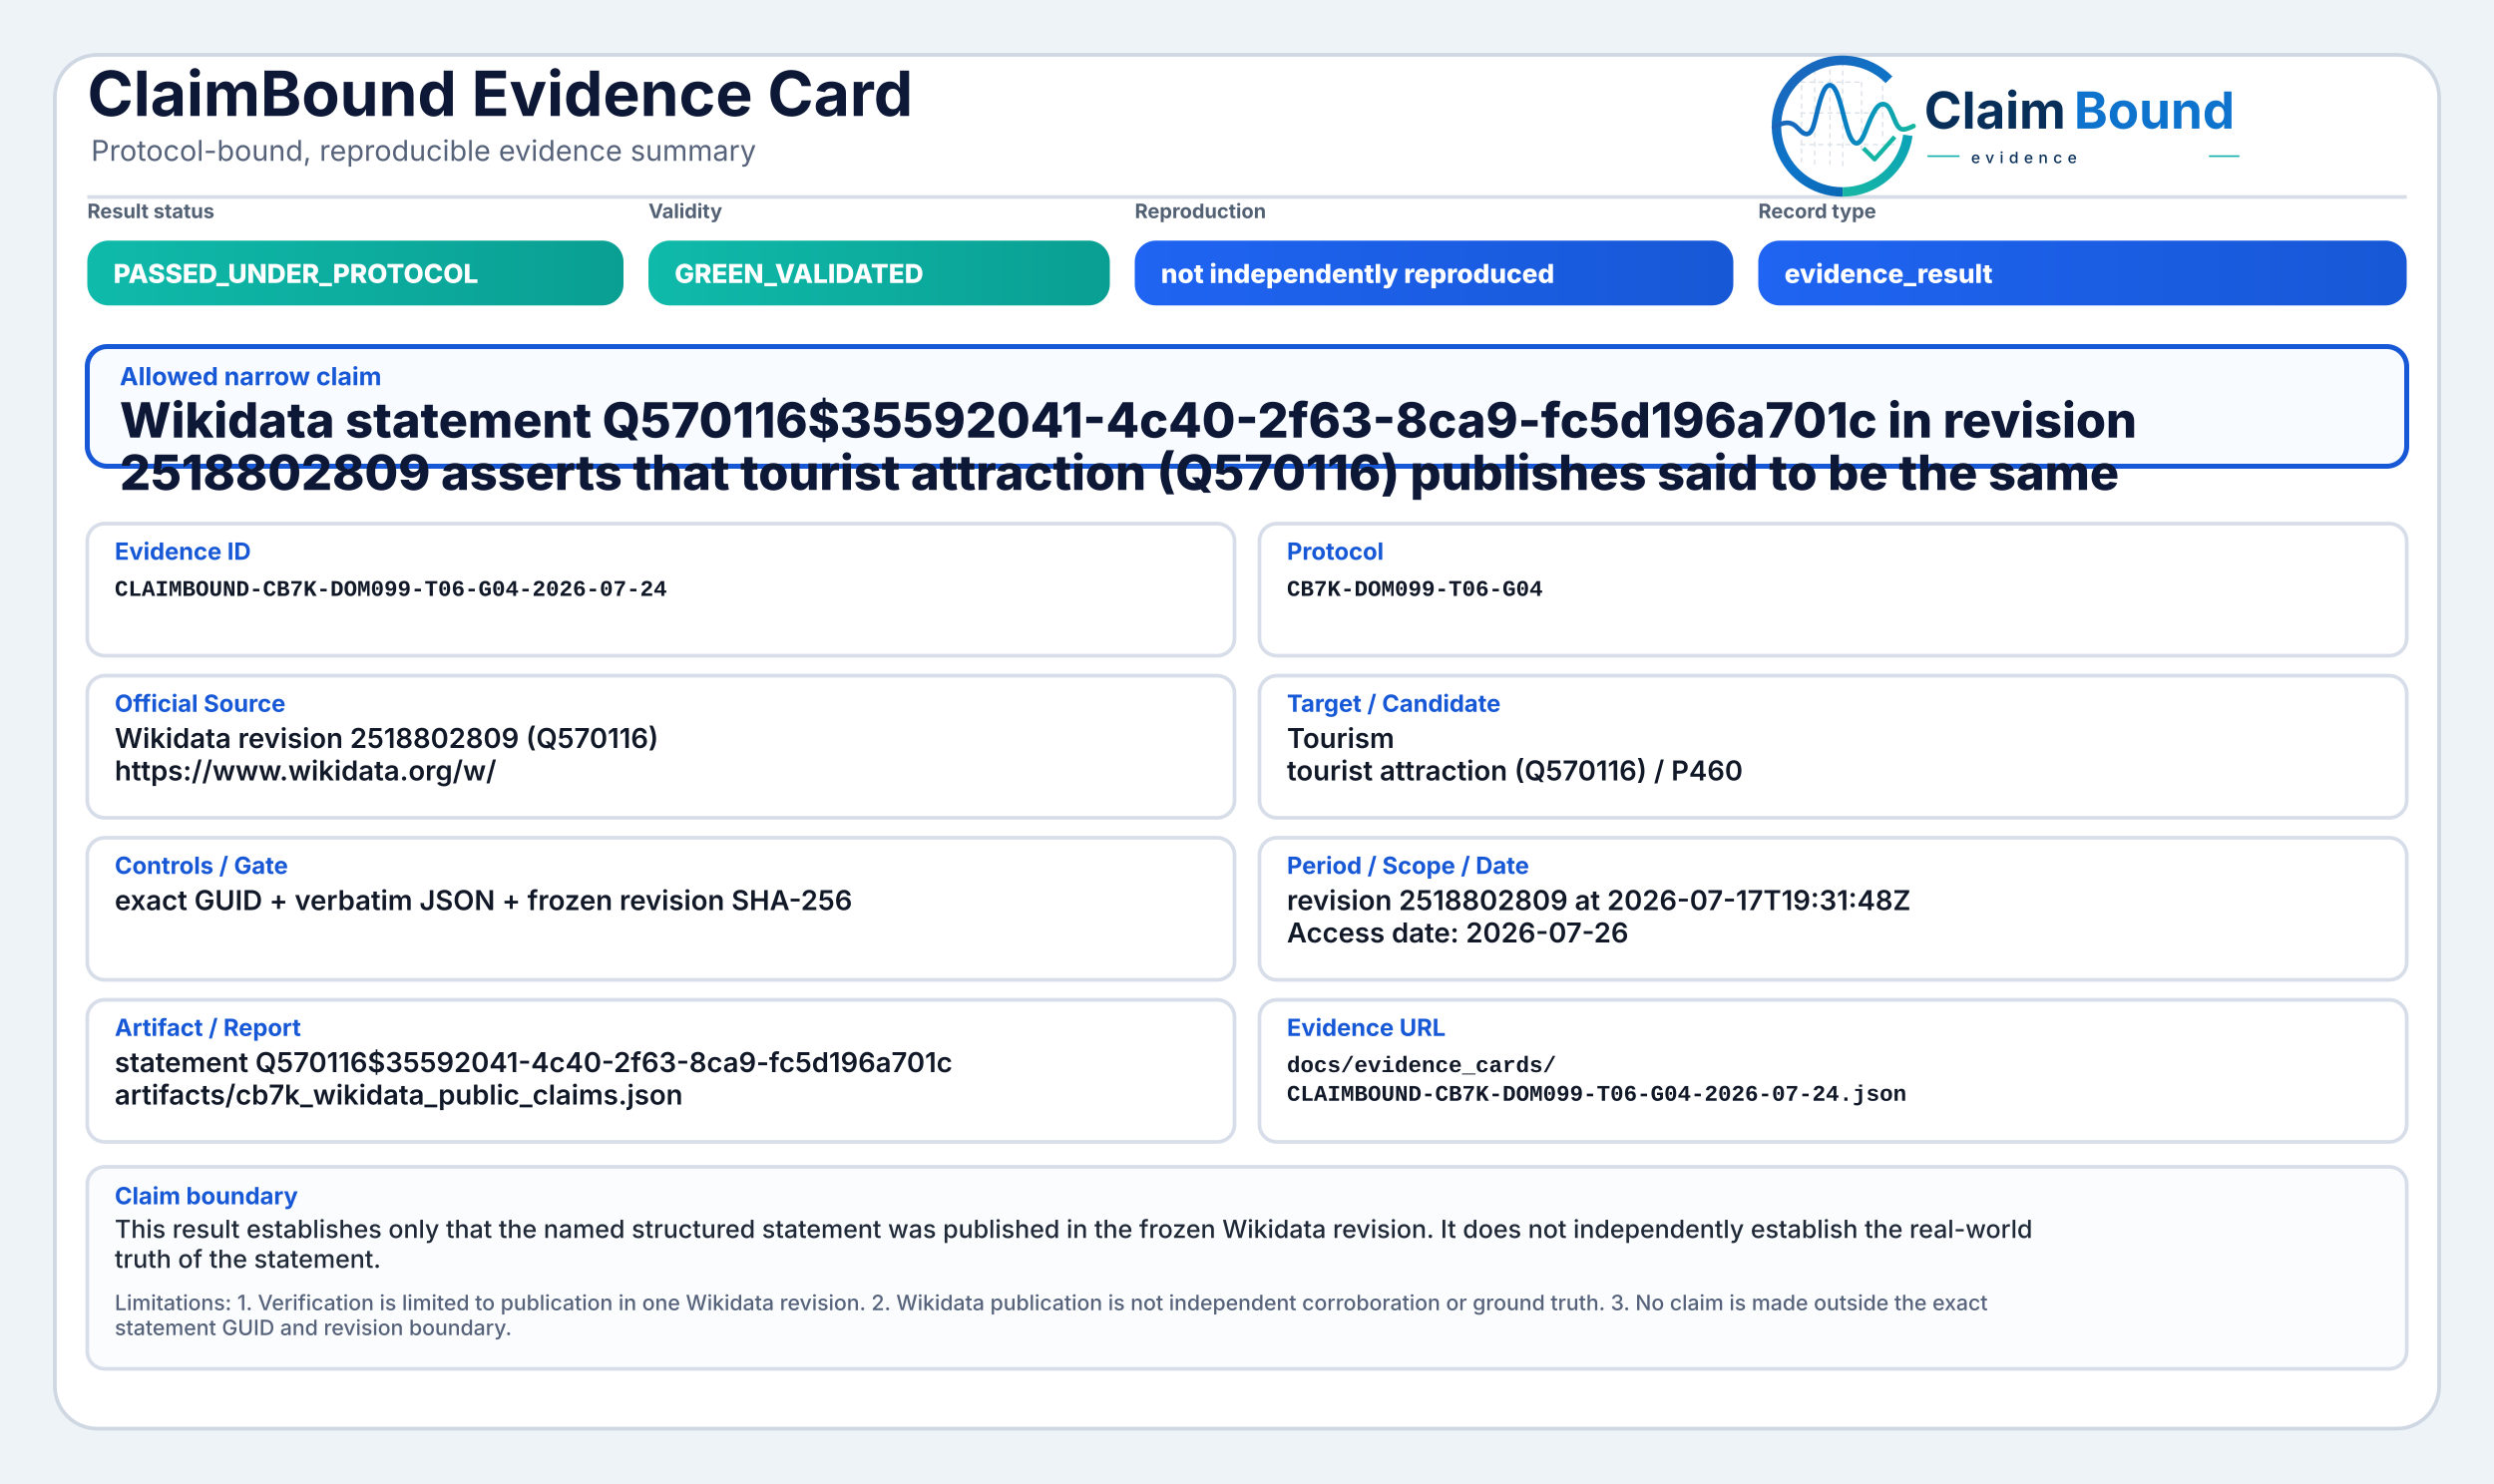
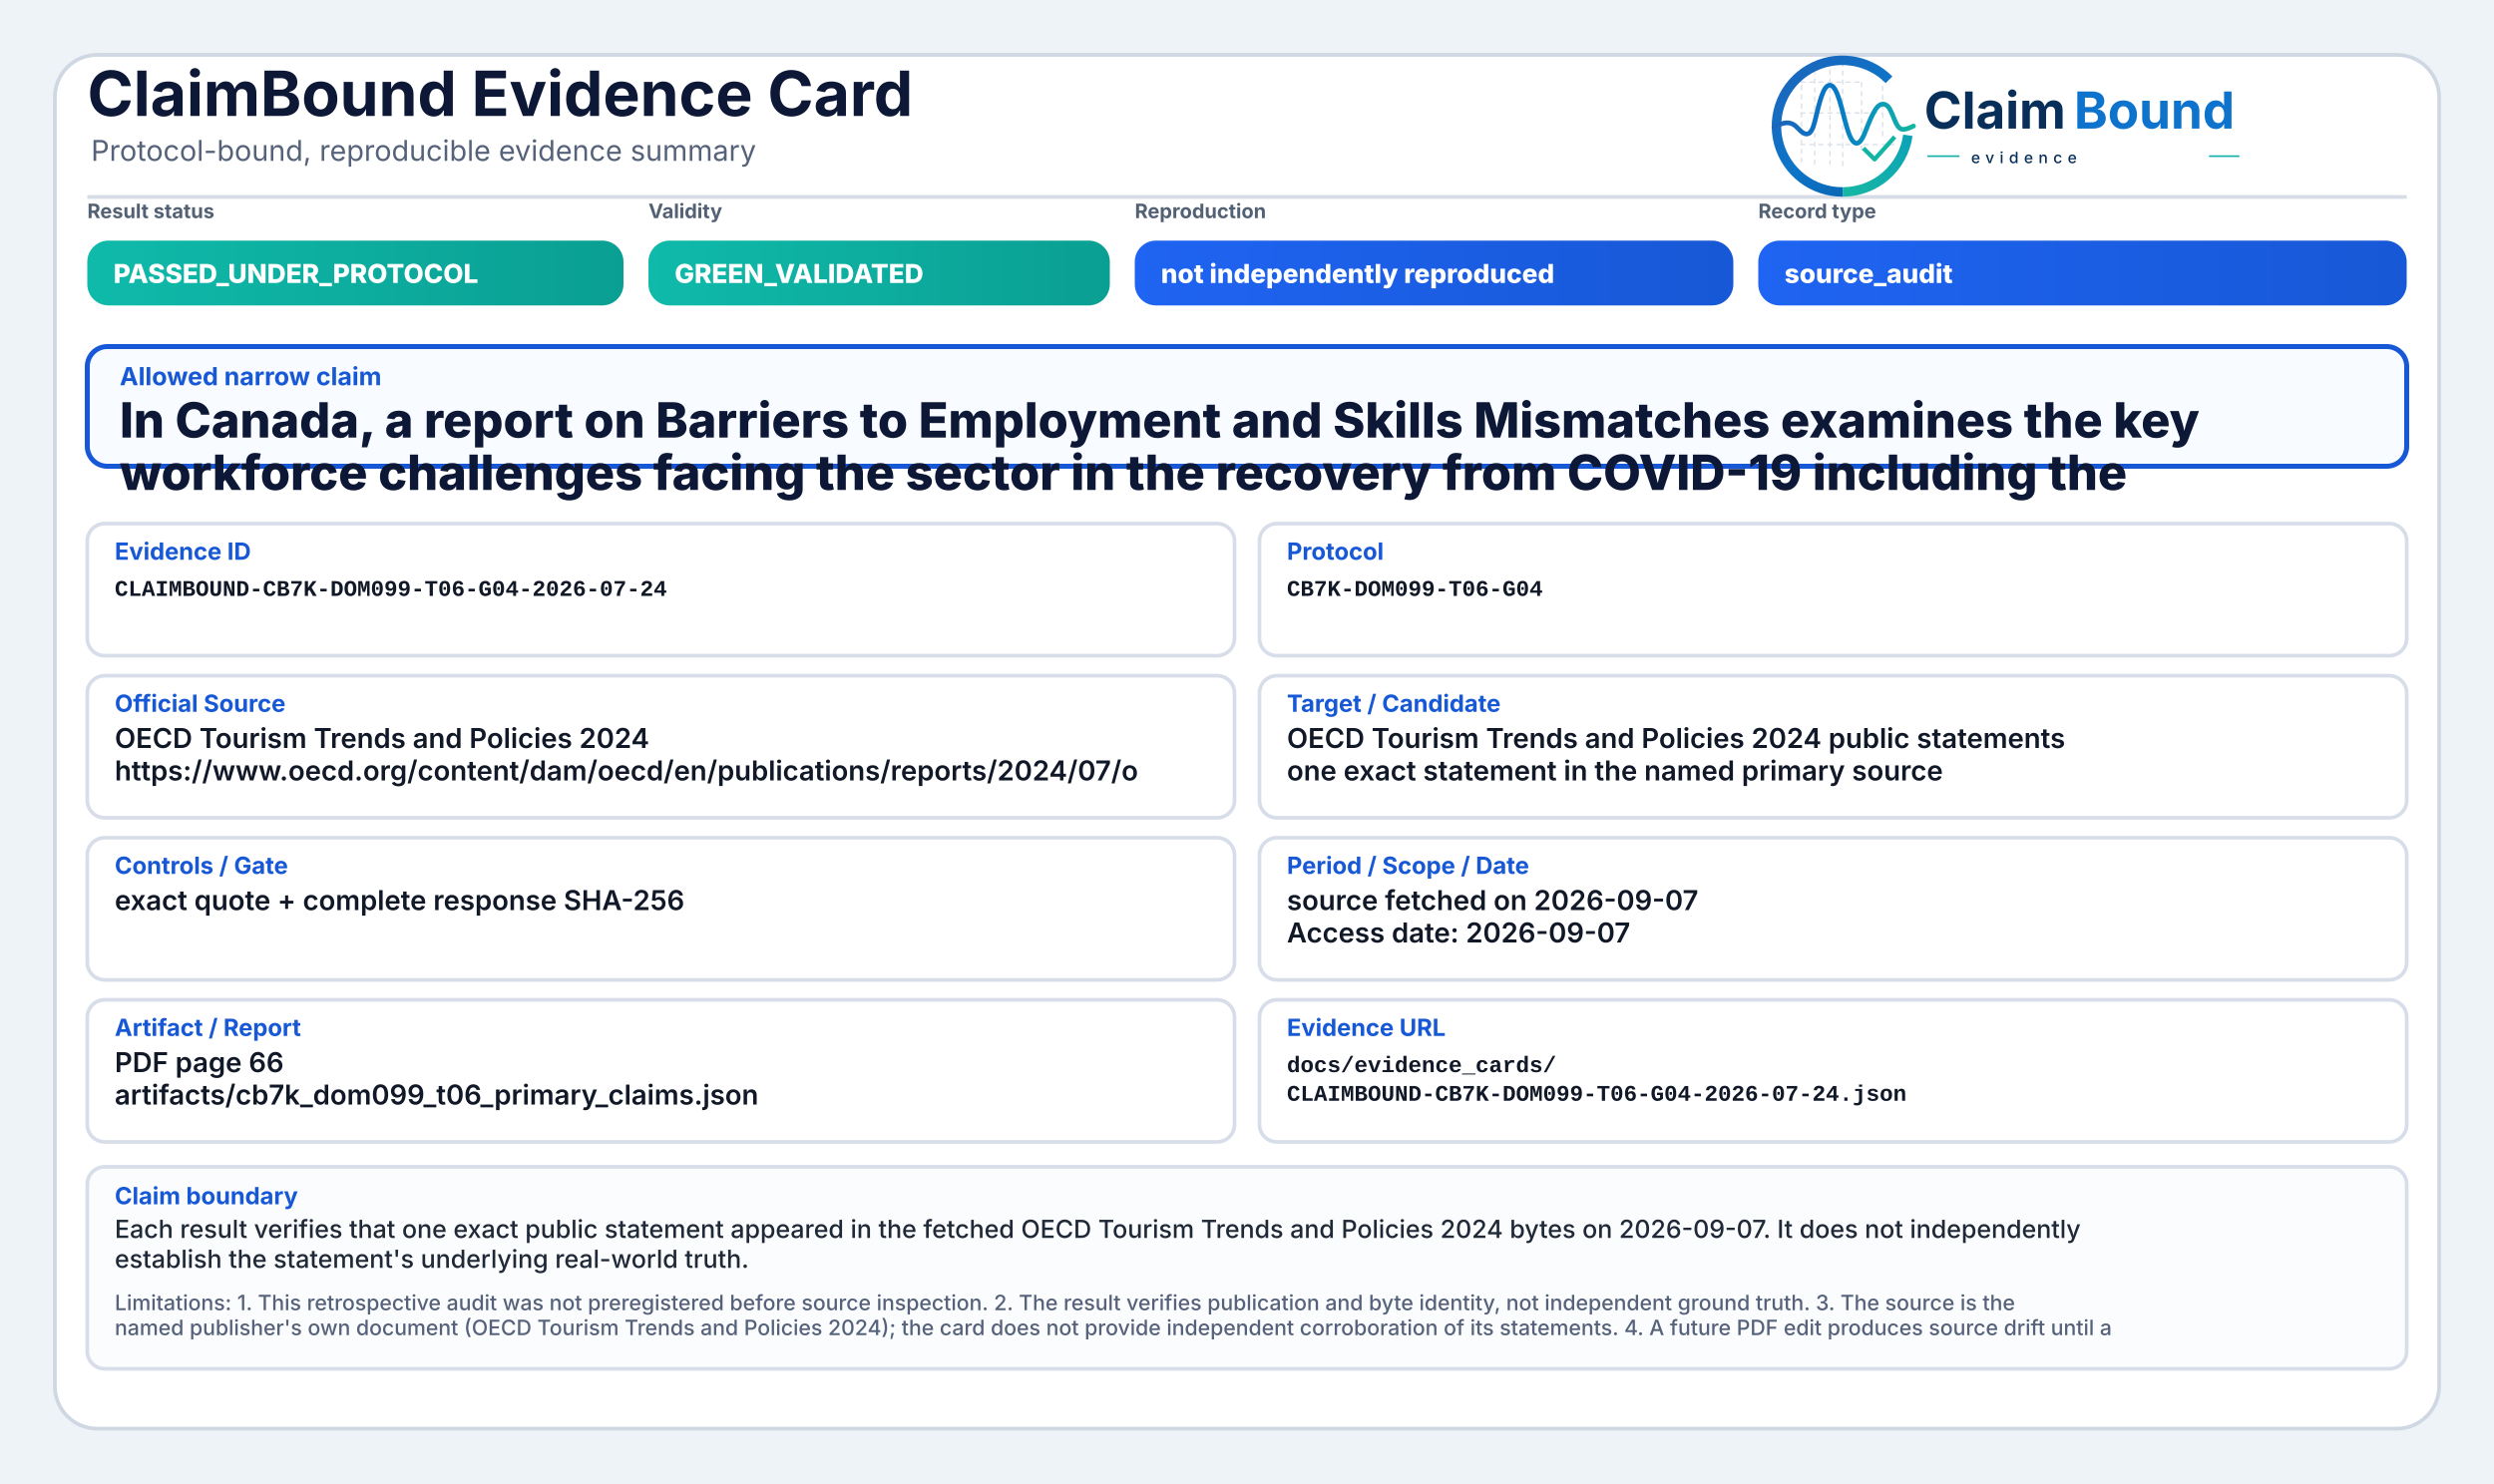
<svg xmlns="http://www.w3.org/2000/svg" width="2000" height="1190" viewBox="0 0 2000 1190" role="img" aria-label="ClaimBound Evidence Card">
  <defs>
    <linearGradient id="greenGrad" x1="0" y1="0" x2="1" y2="0">
      <stop offset="0%" stop-color="#0fbaaa" />
      <stop offset="100%" stop-color="#0a9f93" />
    </linearGradient>
    <linearGradient id="yellowGrad" x1="0" y1="0" x2="1" y2="0">
      <stop offset="0%" stop-color="#fbbf24" />
      <stop offset="100%" stop-color="#d97706" />
    </linearGradient>
    <linearGradient id="amberGrad" x1="0" y1="0" x2="1" y2="0">
      <stop offset="0%" stop-color="#f97316" />
      <stop offset="100%" stop-color="#c2410c" />
    </linearGradient>
    <linearGradient id="redGrad" x1="0" y1="0" x2="1" y2="0">
      <stop offset="0%" stop-color="#ef4444" />
      <stop offset="100%" stop-color="#b91c1c" />
    </linearGradient>
    <linearGradient id="grayGrad" x1="0" y1="0" x2="1" y2="0">
      <stop offset="0%" stop-color="#64748b" />
      <stop offset="100%" stop-color="#475569" />
    </linearGradient>
    <linearGradient id="blueGrad" x1="0" y1="0" x2="1" y2="0">
      <stop offset="0%" stop-color="#1f64f2" />
      <stop offset="100%" stop-color="#1758d6" />
    </linearGradient>
    <linearGradient id="logoRingBlue" x1="73" y1="453" x2="348" y2="793" gradientUnits="userSpaceOnUse">
      <stop offset="0" stop-color="#1E64BA" />
      <stop offset="0.55" stop-color="#0C75C8" />
      <stop offset="1" stop-color="#0A5FAB" />
    </linearGradient>
    <linearGradient id="logoRingTeal" x1="221" y1="792" x2="403" y2="594" gradientUnits="userSpaceOnUse">
      <stop offset="0" stop-color="#18B7A3" />
      <stop offset="1" stop-color="#089EBC" />
    </linearGradient>
    <linearGradient id="logoSignalGradient" x1="61" y1="628" x2="404" y2="628" gradientUnits="userSpaceOnUse">
      <stop offset="0" stop-color="#1E64BA" />
      <stop offset="0.43" stop-color="#0877C4" />
      <stop offset="0.72" stop-color="#0A97BB" />
      <stop offset="1" stop-color="#14B69E" />
    </linearGradient>
  </defs>
  <rect x="0" y="0" width="2000" height="1190" fill="#eef3f8" />
  <rect x="44" y="44" width="1912" height="1102" rx="34" fill="#ffffff" stroke="#cfd7e3" stroke-width="3" />
  <path d="M70 158 H1930" stroke="#d7dde7" stroke-width="3" />
  <text x="70" y="93" font-family="Inter, Segoe UI, Arial, sans-serif" font-size="50" font-weight="750" fill="#0d1736">ClaimBound Evidence Card</text>
  <text x="73" y="129" font-family="Inter, Segoe UI, Arial, sans-serif" font-size="23" font-weight="400" fill="#55627a">Protocol-bound, reproducible evidence summary</text>
  <g aria-label="ClaimBound evidence logo" transform="translate(1415,52) scale(0.33) translate(-40,-478)">
    <g stroke-linecap="butt" stroke-linejoin="round">
      <g stroke="#CBD3DC" stroke-width="3.2" stroke-linecap="round" stroke-dasharray="10 12" opacity="0.72">
        <path d="M130 507V714" />
        <path d="M162 490V719" />
        <path d="M199 491V719" />
        <path d="M230 471V726" />
        <path d="M276 521V690" />
        <path d="M327 508V650" />
        <path d="M128 520H277" />
        <path d="M128 595H327" />
        <path d="M128 672H355" />
      </g>
      <path d="M342.6 514.3A160 160 0 1 0 230 787" fill="none" stroke="url(#logoRingBlue)" stroke-width="23" />
      <path d="M230 787A160 160 0 0 0 388.4 649.3" fill="none" stroke="url(#logoRingTeal)" stroke-width="23" />
      <path d="M63 629.5C87 616.4 104.3 613.6 121.2 632.2C140.7 653.8 153.4 651.6 162.1 616.2C173.8 568.5 182.5 527.5 198.9 527.5C217.5 527.5 228.4 590.6 240.3 630.8C253.4 675.4 268.6 682.8 284.6 641.5C303.5 592.9 315.2 567.6 333.7 574.7C352.6 582 355.7 635.1 376.6 634.9C386.2 634.8 394 630.4 402 626.8" fill="none" stroke="url(#logoSignalGradient)" stroke-width="11.5" stroke-linecap="round" />
      <path d="M284 684.5L307.5 707.7L353 657" fill="none" stroke="#12B4A4" stroke-width="10.5" stroke-linecap="square" />
    </g>
    <text x="428" y="633" font-family="Inter, Segoe UI, Arial, sans-serif" font-size="124" font-weight="750" fill="#082F59" text-rendering="geometricPrecision">Claim</text>
    <text x="792" y="633" font-family="Inter, Segoe UI, Arial, sans-serif" font-size="124" font-weight="750" fill="#0E73CC" text-rendering="geometricPrecision">Bound</text>
    <line x1="436" y1="700" x2="514" y2="700" stroke="#11AFA9" stroke-width="4" />
    <text x="542" y="717" font-family="Inter, Segoe UI, Arial, sans-serif" font-size="38" font-weight="500" letter-spacing="13" fill="#082F59">evidence</text>
    <line x1="1120" y1="700" x2="1194" y2="700" stroke="#11AFA9" stroke-width="4" />
  </g>
  <text x="70" y="175" font-family="Inter, Segoe UI, Arial, sans-serif" font-size="16" font-weight="650" fill="#536174">Result status</text>
  <rect x="70" y="193" width="430" height="52" rx="17" fill="url(#greenGrad)" />
  <text x="91" y="227" font-family="Inter, Segoe UI, Arial, sans-serif" font-size="21" font-weight="800" fill="#ffffff">PASSED_UNDER_PROTOCOL</text>
  <text x="520" y="175" font-family="Inter, Segoe UI, Arial, sans-serif" font-size="16" font-weight="650" fill="#536174">Validity</text>
  <rect x="520" y="193" width="370" height="52" rx="17" fill="url(#greenGrad)" />
  <text x="541" y="227" font-family="Inter, Segoe UI, Arial, sans-serif" font-size="21" font-weight="800" fill="#ffffff">GREEN_VALIDATED</text>
  <text x="910" y="175" font-family="Inter, Segoe UI, Arial, sans-serif" font-size="16" font-weight="650" fill="#536174">Reproduction</text>
  <rect x="910" y="193" width="480" height="52" rx="17" fill="url(#blueGrad)" />
  <text x="931" y="227" font-family="Inter, Segoe UI, Arial, sans-serif" font-size="21" font-weight="800" fill="#ffffff">not independently reproduced</text>
  <text x="1410" y="175" font-family="Inter, Segoe UI, Arial, sans-serif" font-size="16" font-weight="650" fill="#536174">Record type</text>
  <rect x="1410" y="193" width="520" height="52" rx="17" fill="url(#blueGrad)" />
-   <text x="1431" y="227" font-family="Inter, Segoe UI, Arial, sans-serif" font-size="21" font-weight="800" fill="#ffffff">evidence_result</text>
+   <text x="1431" y="227" font-family="Inter, Segoe UI, Arial, sans-serif" font-size="21" font-weight="800" fill="#ffffff">source_audit</text>
  <rect x="70" y="278" width="1860" height="96" rx="16" fill="#f8fbff" stroke="#1758d6" stroke-width="4" />
  <text x="96" y="309" font-family="Inter, Segoe UI, Arial, sans-serif" font-size="20" font-weight="750" fill="#1758d6">Allowed narrow claim</text>
-   <text x="96" y="351" font-family="Inter, Segoe UI, Arial, sans-serif" font-size="39" font-weight="800" fill="#0d1736">Wikidata statement Q570116$35592041-4c40-2f63-8ca9-fc5d196a701c in revision</text>
-   <text x="96" y="393" font-family="Inter, Segoe UI, Arial, sans-serif" font-size="39" font-weight="800" fill="#0d1736">2518802809 asserts that tourist attraction (Q570116) publishes said to be the same</text>
+   <text x="96" y="351" font-family="Inter, Segoe UI, Arial, sans-serif" font-size="39" font-weight="800" fill="#0d1736">In Canada, a report on Barriers to Employment and Skills Mismatches examines the key</text>
+   <text x="96" y="393" font-family="Inter, Segoe UI, Arial, sans-serif" font-size="39" font-weight="800" fill="#0d1736">workforce challenges facing the sector in the recovery from COVID-19 including the</text>
  <rect x="70" y="420" width="920" height="106" rx="14" fill="#ffffff" stroke="#d8dee9" stroke-width="3" />
  <text x="92" y="449" font-family="Inter, Segoe UI, Arial, sans-serif" font-size="19" font-weight="750" fill="#1758d6">Evidence ID</text>
  <text x="92" y="478" font-family="SFMono-Regular, Consolas, Liberation Mono, monospace" font-size="18" font-weight="600" fill="#111827">CLAIMBOUND-CB7K-DOM099-T06-G04-2026-07-24</text>
  <rect x="1010" y="420" width="920" height="106" rx="14" fill="#ffffff" stroke="#d8dee9" stroke-width="3" />
  <text x="1032" y="449" font-family="Inter, Segoe UI, Arial, sans-serif" font-size="19" font-weight="750" fill="#1758d6">Protocol</text>
  <text x="1032" y="478" font-family="SFMono-Regular, Consolas, Liberation Mono, monospace" font-size="18" font-weight="600" fill="#111827">CB7K-DOM099-T06-G04</text>
  <rect x="70" y="542" width="920" height="114" rx="14" fill="#ffffff" stroke="#d8dee9" stroke-width="3" />
  <text x="92" y="571" font-family="Inter, Segoe UI, Arial, sans-serif" font-size="19" font-weight="750" fill="#1758d6">Official Source</text>
-   <text x="92" y="600" font-family="Inter, Segoe UI, Arial, sans-serif" font-size="22" font-weight="600" fill="#111827">Wikidata revision 2518802809 (Q570116)</text>
-   <text x="92" y="626" font-family="Inter, Segoe UI, Arial, sans-serif" font-size="22" font-weight="600" fill="#111827">https://www.wikidata.org/w/</text>
+   <text x="92" y="600" font-family="Inter, Segoe UI, Arial, sans-serif" font-size="22" font-weight="600" fill="#111827">OECD Tourism Trends and Policies 2024</text>
+   <text x="92" y="626" font-family="Inter, Segoe UI, Arial, sans-serif" font-size="22" font-weight="600" fill="#111827">https://www.oecd.org/content/dam/oecd/en/publications/reports/2024/07/o</text>
  <rect x="1010" y="542" width="920" height="114" rx="14" fill="#ffffff" stroke="#d8dee9" stroke-width="3" />
  <text x="1032" y="571" font-family="Inter, Segoe UI, Arial, sans-serif" font-size="19" font-weight="750" fill="#1758d6">Target / Candidate</text>
-   <text x="1032" y="600" font-family="Inter, Segoe UI, Arial, sans-serif" font-size="22" font-weight="600" fill="#111827">Tourism</text>
-   <text x="1032" y="626" font-family="Inter, Segoe UI, Arial, sans-serif" font-size="22" font-weight="600" fill="#111827">tourist attraction (Q570116) / P460</text>
+   <text x="1032" y="600" font-family="Inter, Segoe UI, Arial, sans-serif" font-size="22" font-weight="600" fill="#111827">OECD Tourism Trends and Policies 2024 public statements</text>
+   <text x="1032" y="626" font-family="Inter, Segoe UI, Arial, sans-serif" font-size="22" font-weight="600" fill="#111827">one exact statement in the named primary source</text>
  <rect x="70" y="672" width="920" height="114" rx="14" fill="#ffffff" stroke="#d8dee9" stroke-width="3" />
  <text x="92" y="701" font-family="Inter, Segoe UI, Arial, sans-serif" font-size="19" font-weight="750" fill="#1758d6">Controls / Gate</text>
-   <text x="92" y="730" font-family="Inter, Segoe UI, Arial, sans-serif" font-size="22" font-weight="600" fill="#111827">exact GUID + verbatim JSON + frozen revision SHA-256</text>
+   <text x="92" y="730" font-family="Inter, Segoe UI, Arial, sans-serif" font-size="22" font-weight="600" fill="#111827">exact quote + complete response SHA-256</text>
  <rect x="1010" y="672" width="920" height="114" rx="14" fill="#ffffff" stroke="#d8dee9" stroke-width="3" />
  <text x="1032" y="701" font-family="Inter, Segoe UI, Arial, sans-serif" font-size="19" font-weight="750" fill="#1758d6">Period / Scope / Date</text>
-   <text x="1032" y="730" font-family="Inter, Segoe UI, Arial, sans-serif" font-size="22" font-weight="600" fill="#111827">revision 2518802809 at 2026-07-17T19:31:48Z</text>
-   <text x="1032" y="756" font-family="Inter, Segoe UI, Arial, sans-serif" font-size="22" font-weight="600" fill="#111827">Access date: 2026-07-26</text>
+   <text x="1032" y="730" font-family="Inter, Segoe UI, Arial, sans-serif" font-size="22" font-weight="600" fill="#111827">source fetched on 2026-09-07</text>
+   <text x="1032" y="756" font-family="Inter, Segoe UI, Arial, sans-serif" font-size="22" font-weight="600" fill="#111827">Access date: 2026-09-07</text>
  <rect x="70" y="802" width="920" height="114" rx="14" fill="#ffffff" stroke="#d8dee9" stroke-width="3" />
  <text x="92" y="831" font-family="Inter, Segoe UI, Arial, sans-serif" font-size="19" font-weight="750" fill="#1758d6">Artifact / Report</text>
-   <text x="92" y="860" font-family="Inter, Segoe UI, Arial, sans-serif" font-size="22" font-weight="600" fill="#111827">statement Q570116$35592041-4c40-2f63-8ca9-fc5d196a701c</text>
-   <text x="92" y="886" font-family="Inter, Segoe UI, Arial, sans-serif" font-size="22" font-weight="600" fill="#111827">artifacts/cb7k_wikidata_public_claims.json</text>
+   <text x="92" y="860" font-family="Inter, Segoe UI, Arial, sans-serif" font-size="22" font-weight="600" fill="#111827">PDF page 66</text>
+   <text x="92" y="886" font-family="Inter, Segoe UI, Arial, sans-serif" font-size="22" font-weight="600" fill="#111827">artifacts/cb7k_dom099_t06_primary_claims.json</text>
  <rect x="1010" y="802" width="920" height="114" rx="14" fill="#ffffff" stroke="#d8dee9" stroke-width="3" />
  <text x="1032" y="831" font-family="Inter, Segoe UI, Arial, sans-serif" font-size="19" font-weight="750" fill="#1758d6">Evidence URL</text>
  <text x="1032" y="860" font-family="SFMono-Regular, Consolas, Liberation Mono, monospace" font-size="18" font-weight="600" fill="#111827">docs/evidence_cards/</text>
  <text x="1032" y="883" font-family="SFMono-Regular, Consolas, Liberation Mono, monospace" font-size="18" font-weight="600" fill="#111827">CLAIMBOUND-CB7K-DOM099-T06-G04-2026-07-24.json</text>
  <rect x="70" y="936" width="1860" height="162" rx="14" fill="#fbfcfe" stroke="#d8dee9" stroke-width="3" />
  <text x="92" y="966" font-family="Inter, Segoe UI, Arial, sans-serif" font-size="19" font-weight="750" fill="#1758d6">Claim boundary</text>
-   <text x="92" y="993" font-family="Inter, Segoe UI, Arial, sans-serif" font-size="20" font-weight="500" fill="#1f2937">This result establishes only that the named structured statement was published in the frozen Wikidata revision. It does not independently establish the real-world</text>
-   <text x="92" y="1017" font-family="Inter, Segoe UI, Arial, sans-serif" font-size="20" font-weight="500" fill="#1f2937">truth of the statement.</text>
-   <text x="92" y="1051" font-family="Inter, Segoe UI, Arial, sans-serif" font-size="17" font-weight="500" fill="#55627a">Limitations: 1. Verification is limited to publication in one Wikidata revision. 2. Wikidata publication is not independent corroboration or ground truth. 3. No claim is made outside the exact</text>
-   <text x="92" y="1071" font-family="Inter, Segoe UI, Arial, sans-serif" font-size="17" font-weight="500" fill="#55627a">statement GUID and revision boundary.</text>
+   <text x="92" y="993" font-family="Inter, Segoe UI, Arial, sans-serif" font-size="20" font-weight="500" fill="#1f2937">Each result verifies that one exact public statement appeared in the fetched OECD Tourism Trends and Policies 2024 bytes on 2026-09-07. It does not independently</text>
+   <text x="92" y="1017" font-family="Inter, Segoe UI, Arial, sans-serif" font-size="20" font-weight="500" fill="#1f2937">establish the statement's underlying real-world truth.</text>
+   <text x="92" y="1051" font-family="Inter, Segoe UI, Arial, sans-serif" font-size="17" font-weight="500" fill="#55627a">Limitations: 1. This retrospective audit was not preregistered before source inspection. 2. The result verifies publication and byte identity, not independent ground truth. 3. The source is the</text>
+   <text x="92" y="1071" font-family="Inter, Segoe UI, Arial, sans-serif" font-size="17" font-weight="500" fill="#55627a">named publisher's own document (OECD Tourism Trends and Policies 2024); the card does not provide independent corroboration of its statements. 4. A future PDF edit produces source drift until a</text>
</svg>
